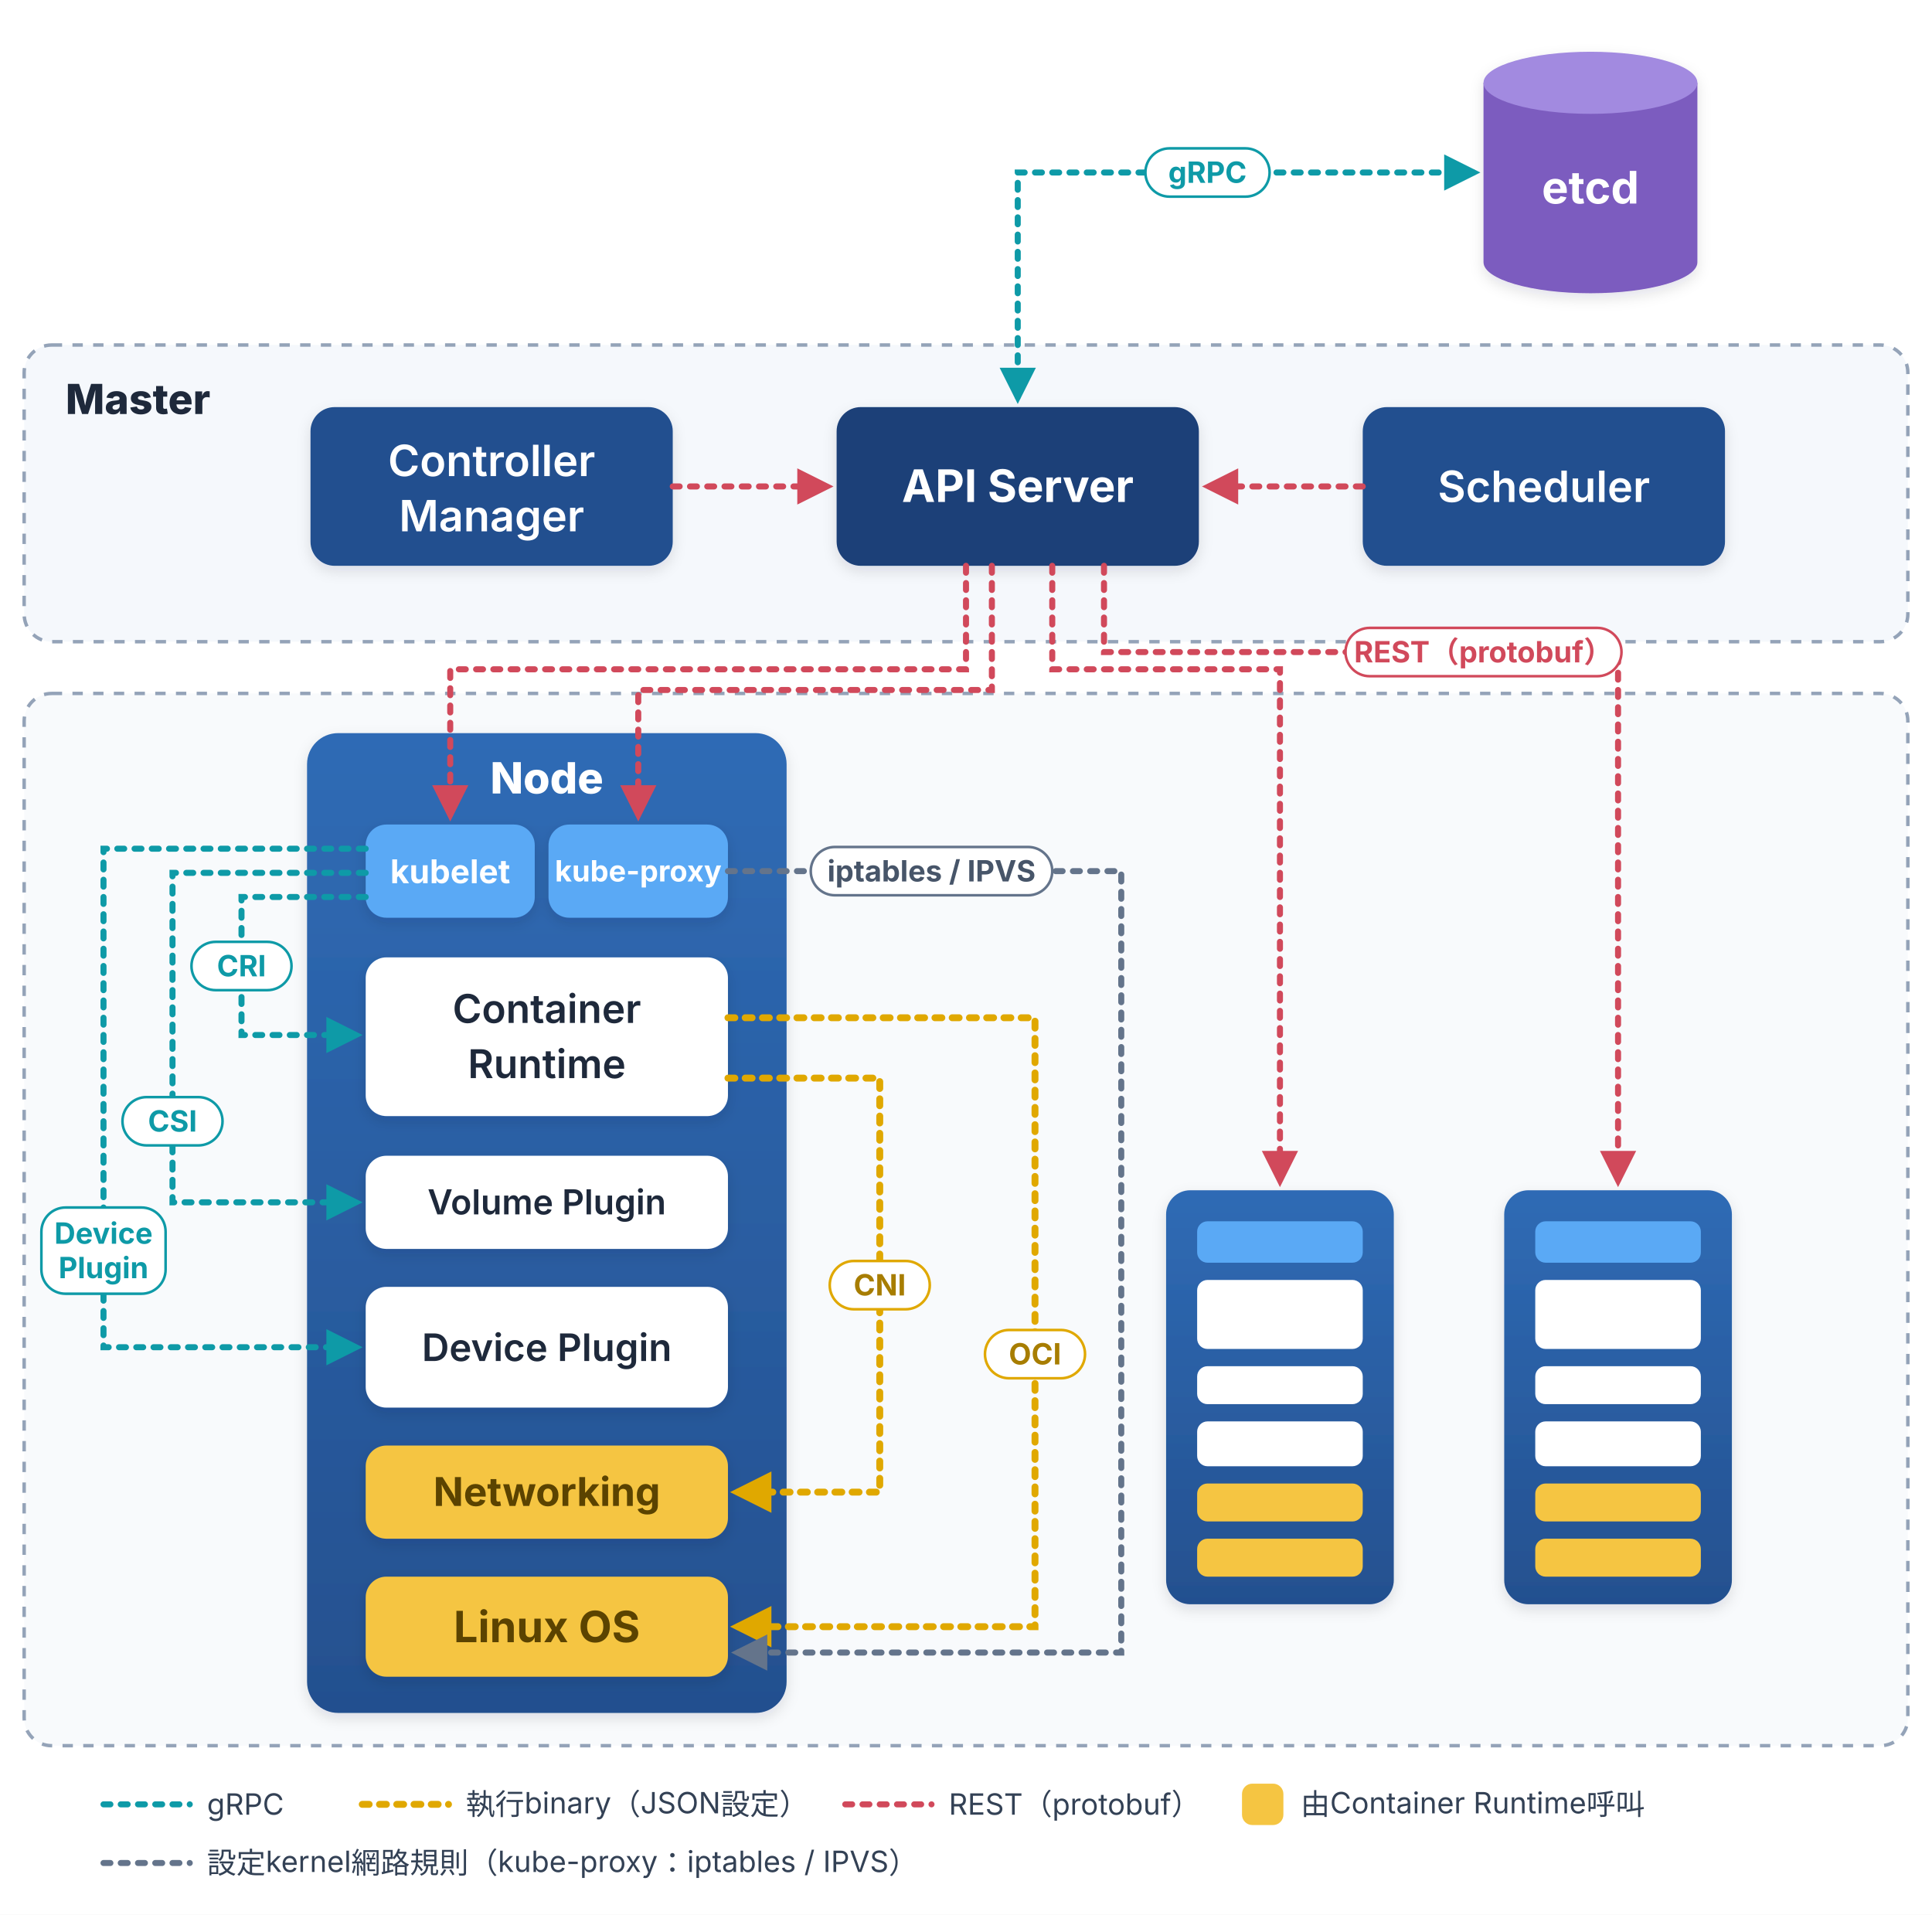
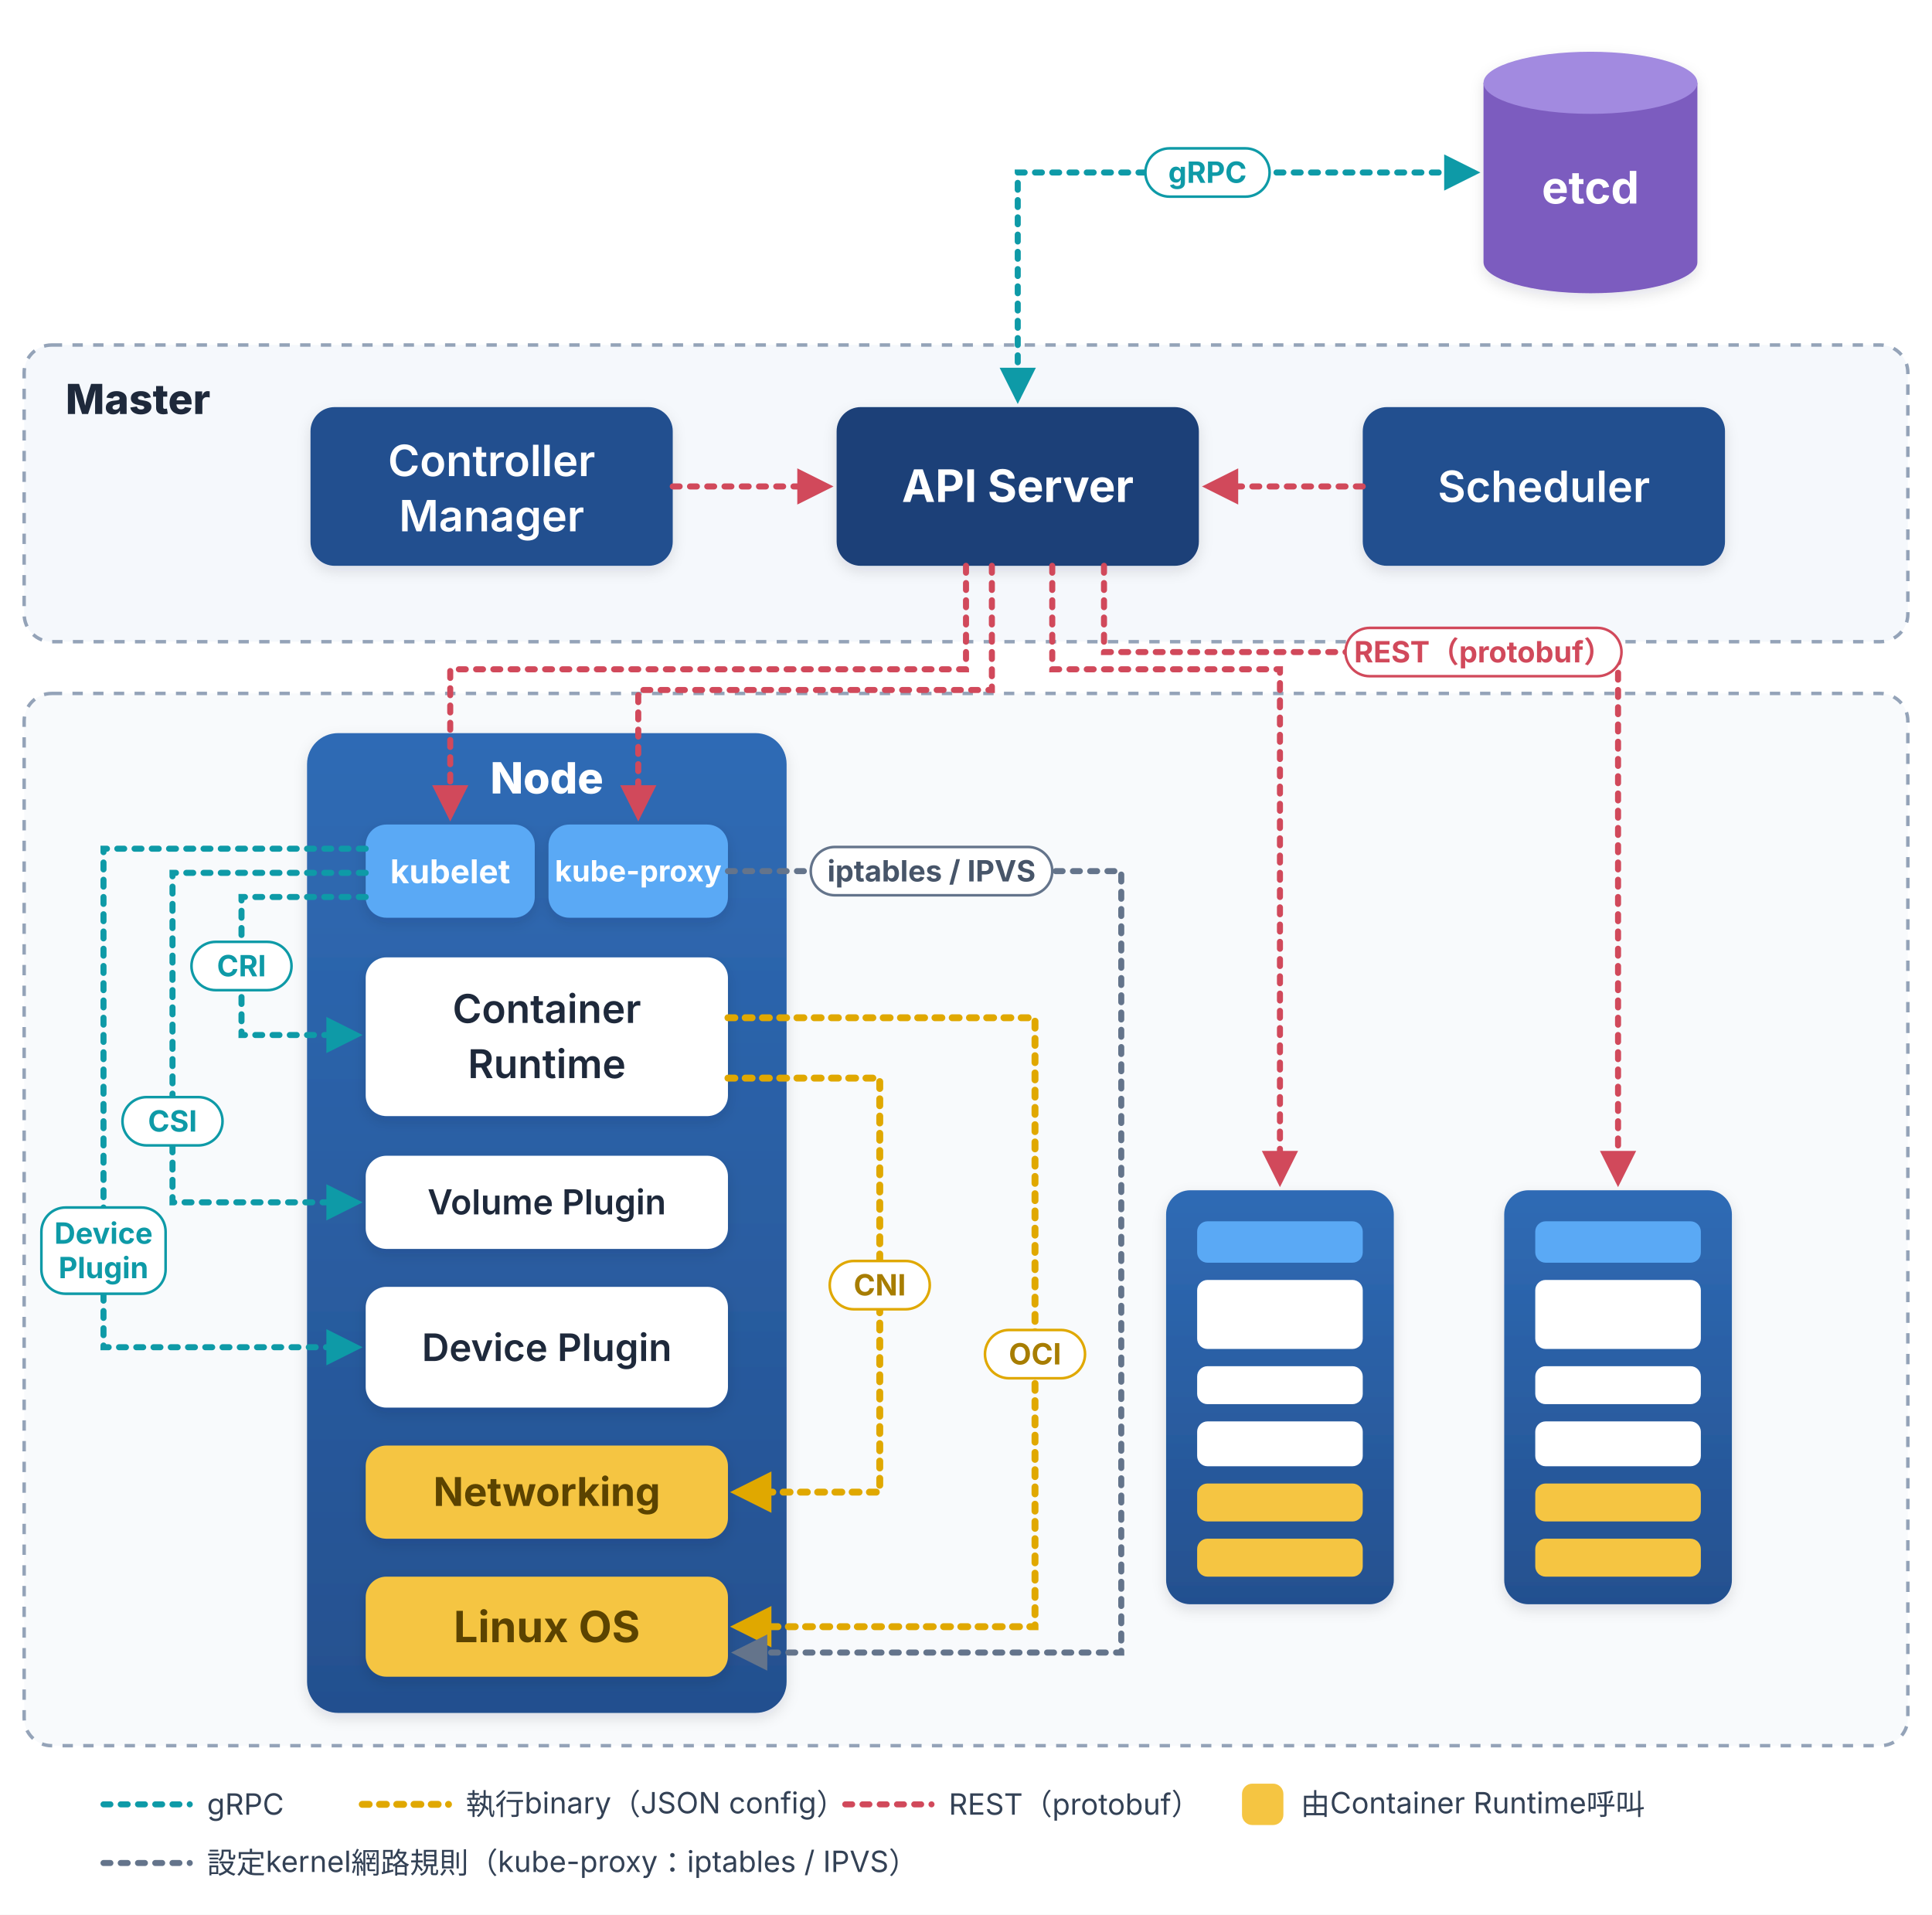
<svg xmlns="http://www.w3.org/2000/svg" viewBox="0 0 1120 1110" font-family="Inter, Helvetica Neue, Helvetica, Arial, sans-serif">
  <defs>
    <marker id="a-grpc" viewBox="0 0 10 10" refX="8" refY="5" markerWidth="6" markerHeight="6" orient="auto-start-reverse">
      <path d="M0 0 L10 5 L0 10 z" fill="#0e9aa7" />
    </marker>
    <marker id="a-exec" viewBox="0 0 10 10" refX="8" refY="5" markerWidth="6" markerHeight="6" orient="auto-start-reverse">
      <path d="M0 0 L10 5 L0 10 z" fill="#e0a800" />
    </marker>
    <marker id="a-kern" viewBox="0 0 10 10" refX="8" refY="5" markerWidth="6" markerHeight="6" orient="auto-start-reverse">
      <path d="M0 0 L10 5 L0 10 z" fill="#64748b" />
    </marker>
    <marker id="a-rest" viewBox="0 0 10 10" refX="8" refY="5" markerWidth="6" markerHeight="6" orient="auto-start-reverse">
      <path d="M0 0 L10 5 L0 10 z" fill="#d1495b" />
    </marker>
    <filter id="sh" x="-10%" y="-10%" width="120%" height="140%">
      <feDropShadow dx="0" dy="3" stdDeviation="4" flood-color="#0f172a" flood-opacity="0.12" />
    </filter>
    <linearGradient id="node-bg" x1="0" y1="0" x2="0" y2="1">
      <stop offset="0" stop-color="#2f6bb5" />
      <stop offset="1" stop-color="#24508f" />
    </linearGradient>
  </defs>
  <rect width="1120" height="1110" fill="#ffffff" />
  <g filter="url(#sh)">
    <path d="M860 48 v104 a62 18 0 0 0 124 0 v-104" fill="#7c5cbf" />
    <ellipse cx="922" cy="48" rx="62" ry="18" fill="#a28ae0" />
  </g>
  <text x="922" y="118" font-size="26" font-weight="700" fill="#fff" text-anchor="middle">etcd</text>
  <rect x="14" y="200" width="1092" height="172" rx="16" fill="#f5f8fc" stroke="#94a3b8" stroke-width="2" stroke-dasharray="6 6" />
  <text x="38" y="240" font-size="24" font-weight="800" fill="#1e293b">Master</text>
  <g filter="url(#sh)">
    <rect x="180" y="236" width="210" height="92" rx="14" fill="#24508f" />
    <rect x="485" y="236" width="210" height="92" rx="14" fill="#1a3f78" />
    <rect x="790" y="236" width="210" height="92" rx="14" fill="#24508f" />
  </g>
  <text x="285" y="276" font-size="25" font-weight="600" fill="#fff" text-anchor="middle">Controller</text>
  <text x="285" y="308" font-size="25" font-weight="600" fill="#fff" text-anchor="middle">Manager</text>
  <text x="590" y="291" font-size="26" font-weight="700" fill="#fff" text-anchor="middle">API Server</text>
  <text x="895" y="291" font-size="25" font-weight="600" fill="#fff" text-anchor="middle">Scheduler</text>
  <rect x="14" y="402" width="1092" height="610" rx="16" fill="#f8fafc" stroke="#94a3b8" stroke-width="2" stroke-dasharray="6 6" />
  <g filter="url(#sh)">
    <rect x="178" y="425" width="278" height="568" rx="18" fill="url(#node-bg)" />
  </g>
  <text x="317" y="460" font-size="25" font-weight="800" fill="#fff" text-anchor="middle">Node</text>
  <g filter="url(#sh)">
    <rect x="212" y="478" width="98" height="54" rx="12" fill="#5aa9f5" />
    <rect x="318" y="478" width="104" height="54" rx="12" fill="#5aa9f5" />
    <rect x="212" y="555" width="210" height="92" rx="12" fill="#fff" />
    <rect x="212" y="670" width="210" height="54" rx="12" fill="#fff" />
    <rect x="212" y="746" width="210" height="70" rx="12" fill="#fff" />
    <rect x="212" y="838" width="210" height="54" rx="12" fill="#f5c542" />
    <rect x="212" y="914" width="210" height="58" rx="12" fill="#f5c542" />
  </g>
  <text x="261" y="512" font-size="19" font-weight="700" fill="#fff" text-anchor="middle">kubelet</text>
  <text x="370" y="511" font-size="17" font-weight="700" fill="#fff" text-anchor="middle">kube-proxy</text>
  <text x="317" y="593" font-size="23" font-weight="600" fill="#1e293b" text-anchor="middle">Container</text>
  <text x="317" y="625" font-size="23" font-weight="600" fill="#1e293b" text-anchor="middle">Runtime</text>
  <text x="317" y="704" font-size="20" font-weight="600" fill="#1e293b" text-anchor="middle">Volume Plugin</text>
  <text x="317" y="789" font-size="22" font-weight="600" fill="#1e293b" text-anchor="middle">Device Plugin</text>
  <text x="317" y="873" font-size="23" font-weight="700" fill="#5b4300" text-anchor="middle">Networking</text>
  <text x="317" y="952" font-size="25" font-weight="700" fill="#5b4300" text-anchor="middle">Linux OS</text>
  <g filter="url(#sh)">
    <rect x="676" y="690" width="132" height="240" rx="14" fill="url(#node-bg)" />
    <rect x="872" y="690" width="132" height="240" rx="14" fill="url(#node-bg)" />
  </g>
  <g>
    <rect x="694" y="708" width="96" height="24" rx="6" fill="#5aa9f5" />
    <rect x="694" y="742" width="96" height="40" rx="6" fill="#fff" />
    <rect x="694" y="792" width="96" height="22" rx="6" fill="#fff" />
    <rect x="694" y="824" width="96" height="26" rx="6" fill="#fff" />
    <rect x="694" y="860" width="96" height="22" rx="6" fill="#f5c542" />
    <rect x="694" y="892" width="96" height="22" rx="6" fill="#f5c542" />
    <rect x="890" y="708" width="96" height="24" rx="6" fill="#5aa9f5" />
    <rect x="890" y="742" width="96" height="40" rx="6" fill="#fff" />
    <rect x="890" y="792" width="96" height="22" rx="6" fill="#fff" />
    <rect x="890" y="824" width="96" height="26" rx="6" fill="#fff" />
    <rect x="890" y="860" width="96" height="22" rx="6" fill="#f5c542" />
    <rect x="890" y="892" width="96" height="22" rx="6" fill="#f5c542" />
  </g>
  <g fill="none" stroke="#d1495b" stroke-width="3.5" stroke-dasharray="4 6" stroke-linecap="round">
    <path d="M390 282 H 479" marker-end="url(#a-rest)" />
    <path d="M790 282 H 701" marker-end="url(#a-rest)" />
    <path d="M560 328 V 388 H 261 V 472" marker-end="url(#a-rest)" />
    <path d="M575 328 V 400 H 370 V 472" marker-end="url(#a-rest)" />
    <path d="M610 328 V 388 H 742 V 684" marker-end="url(#a-rest)" />
    <path d="M640 328 V 378 H 938 V 684" marker-end="url(#a-rest)" />
  </g>
  <g fill="none" stroke="#0e9aa7" stroke-width="3.5" stroke-dasharray="4 6" stroke-linecap="round">
    <path d="M590 230 V 100 H 854" marker-end="url(#a-grpc)" marker-start="url(#a-grpc)" />
    <path d="M212 520 H 140 V 600 H 206" marker-end="url(#a-grpc)" />
    <path d="M212 506 H 100 V 697 H 206" marker-end="url(#a-grpc)" />
    <path d="M212 492 H 60 V 781 H 206" marker-end="url(#a-grpc)" />
  </g>
  <g fill="none" stroke="#e0a800" stroke-width="4" stroke-dasharray="4 6" stroke-linecap="round">
    <path d="M422 625 H 510 V 865 H 428" marker-end="url(#a-exec)" />
    <path d="M422 590 H 600 V 943 H 428" marker-end="url(#a-exec)" />
  </g>
  <g fill="none" stroke="#64748b" stroke-width="3.5" stroke-dasharray="4 6" stroke-linecap="round">
    <path d="M422 505 H 650 V 958 H 428" marker-end="url(#a-kern)" />
  </g>
  <g font-size="17" font-weight="700" text-anchor="middle">
    <rect x="664" y="86" width="72" height="28" rx="14" fill="#fff" stroke="#0e9aa7" stroke-width="1.5" />
    <text x="700" y="106" fill="#0e9aa7">gRPC</text>
    <rect x="111" y="546" width="58" height="28" rx="14" fill="#fff" stroke="#0e9aa7" stroke-width="1.5" />
    <text x="140" y="566" fill="#0e9aa7">CRI</text>
    <rect x="71" y="636" width="58" height="28" rx="14" fill="#fff" stroke="#0e9aa7" stroke-width="1.5" />
    <text x="100" y="656" fill="#0e9aa7">CSI</text>
    <rect x="24" y="700" width="72" height="50" rx="14" fill="#fff" stroke="#0e9aa7" stroke-width="1.5" />
    <text x="60" y="721" fill="#0e9aa7">Device</text>
    <text x="60" y="741" fill="#0e9aa7">Plugin</text>
    <rect x="481" y="731" width="58" height="28" rx="14" fill="#fff" stroke="#e0a800" stroke-width="1.5" />
    <text x="510" y="751" fill="#a77d00">CNI</text>
    <rect x="571" y="771" width="58" height="28" rx="14" fill="#fff" stroke="#e0a800" stroke-width="1.5" />
    <text x="600" y="791" fill="#a77d00">OCI</text>
    <rect x="780" y="364" width="160" height="28" rx="14" fill="#fff" stroke="#d1495b" stroke-width="1.5" />
    <text x="860" y="384" fill="#d1495b">REST（protobuf）</text>
    <rect x="470" y="491" width="140" height="28" rx="14" fill="#fff" stroke="#64748b" stroke-width="1.5" />
    <text x="540" y="511" fill="#475569">iptables / IPVS</text>
  </g>
  <g font-size="17" fill="#334155">
    <line x1="60" y1="1046" x2="110" y2="1046" stroke="#0e9aa7" stroke-width="3.5" stroke-dasharray="4 6" stroke-linecap="round" />
    <text x="120" y="1052">gRPC</text>
    <line x1="210" y1="1046" x2="260" y2="1046" stroke="#e0a800" stroke-width="4" stroke-dasharray="4 6" stroke-linecap="round" />
-     <text x="270" y="1052">執行binary（JSON設定）</text>
+     <text x="270" y="1052">執行binary（JSON config）</text>
    <line x1="490" y1="1046" x2="540" y2="1046" stroke="#d1495b" stroke-width="3.5" stroke-dasharray="4 6" stroke-linecap="round" />
    <text x="550" y="1052">REST（protobuf）</text>
    <rect x="720" y="1034" width="24" height="24" rx="6" fill="#f5c542" />
    <text x="754" y="1052">由Container Runtime呼叫</text>
    <line x1="60" y1="1080" x2="110" y2="1080" stroke="#64748b" stroke-width="3.5" stroke-dasharray="4 6" stroke-linecap="round" />
    <text x="120" y="1086">設定kernel網路規則（kube-proxy：iptables / IPVS）</text>
  </g>
</svg>
